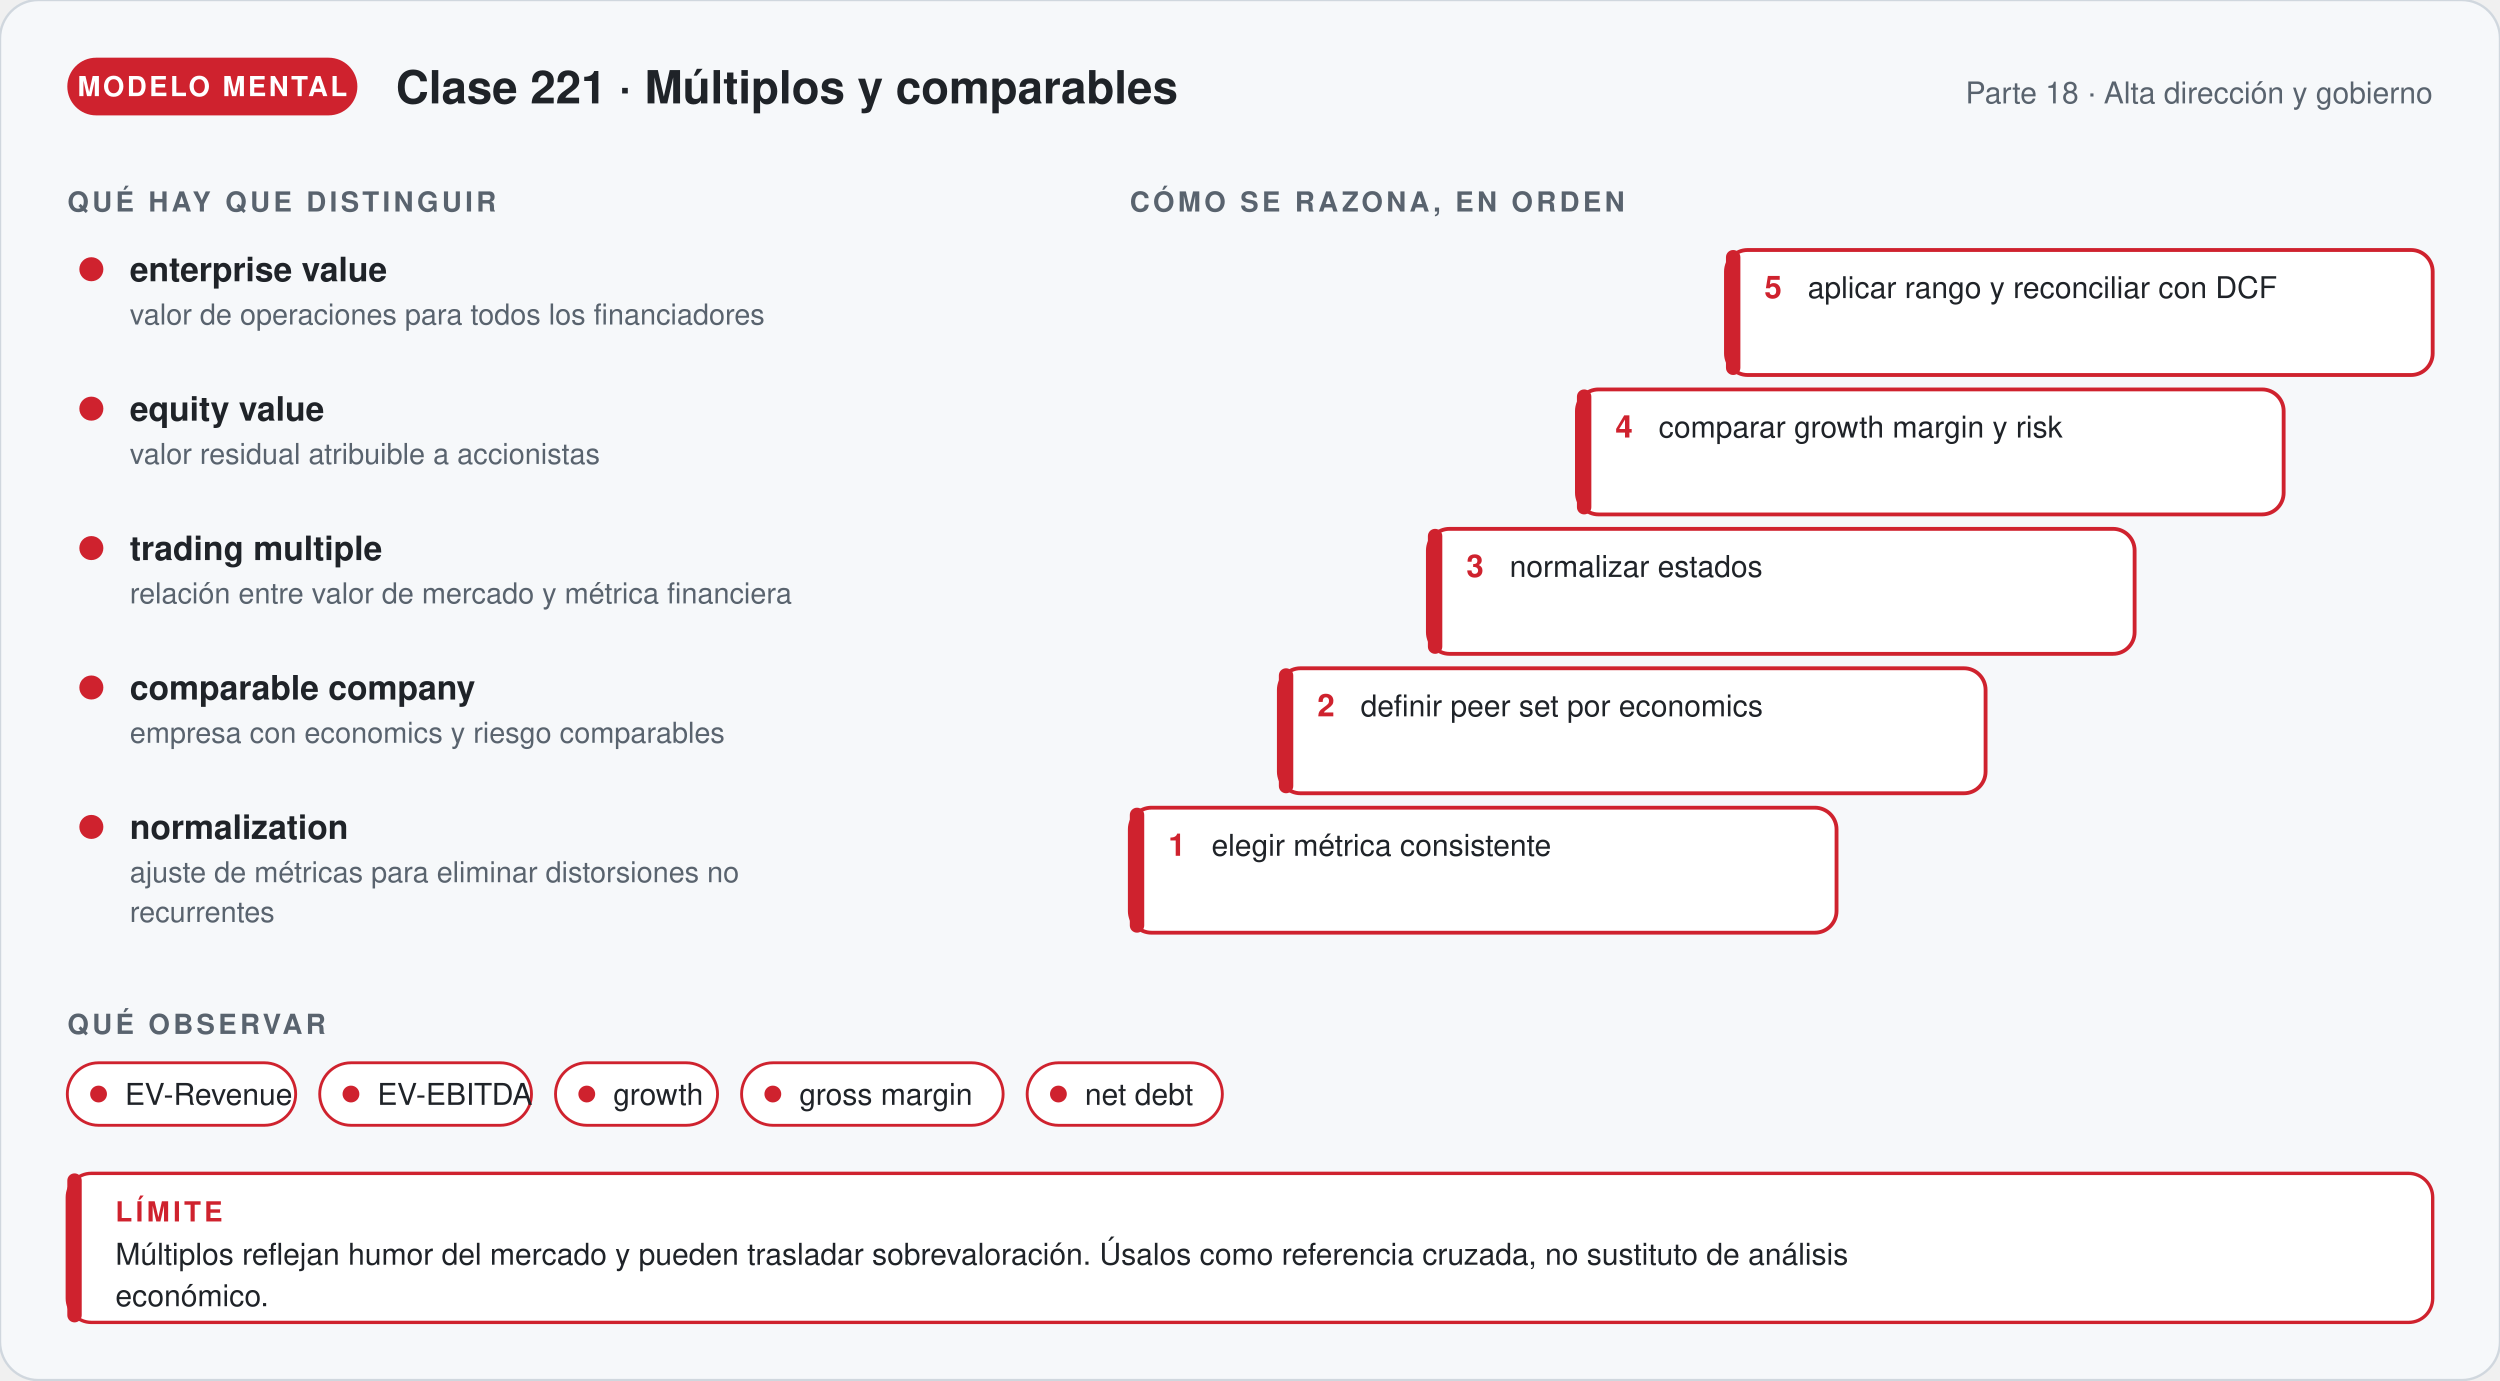
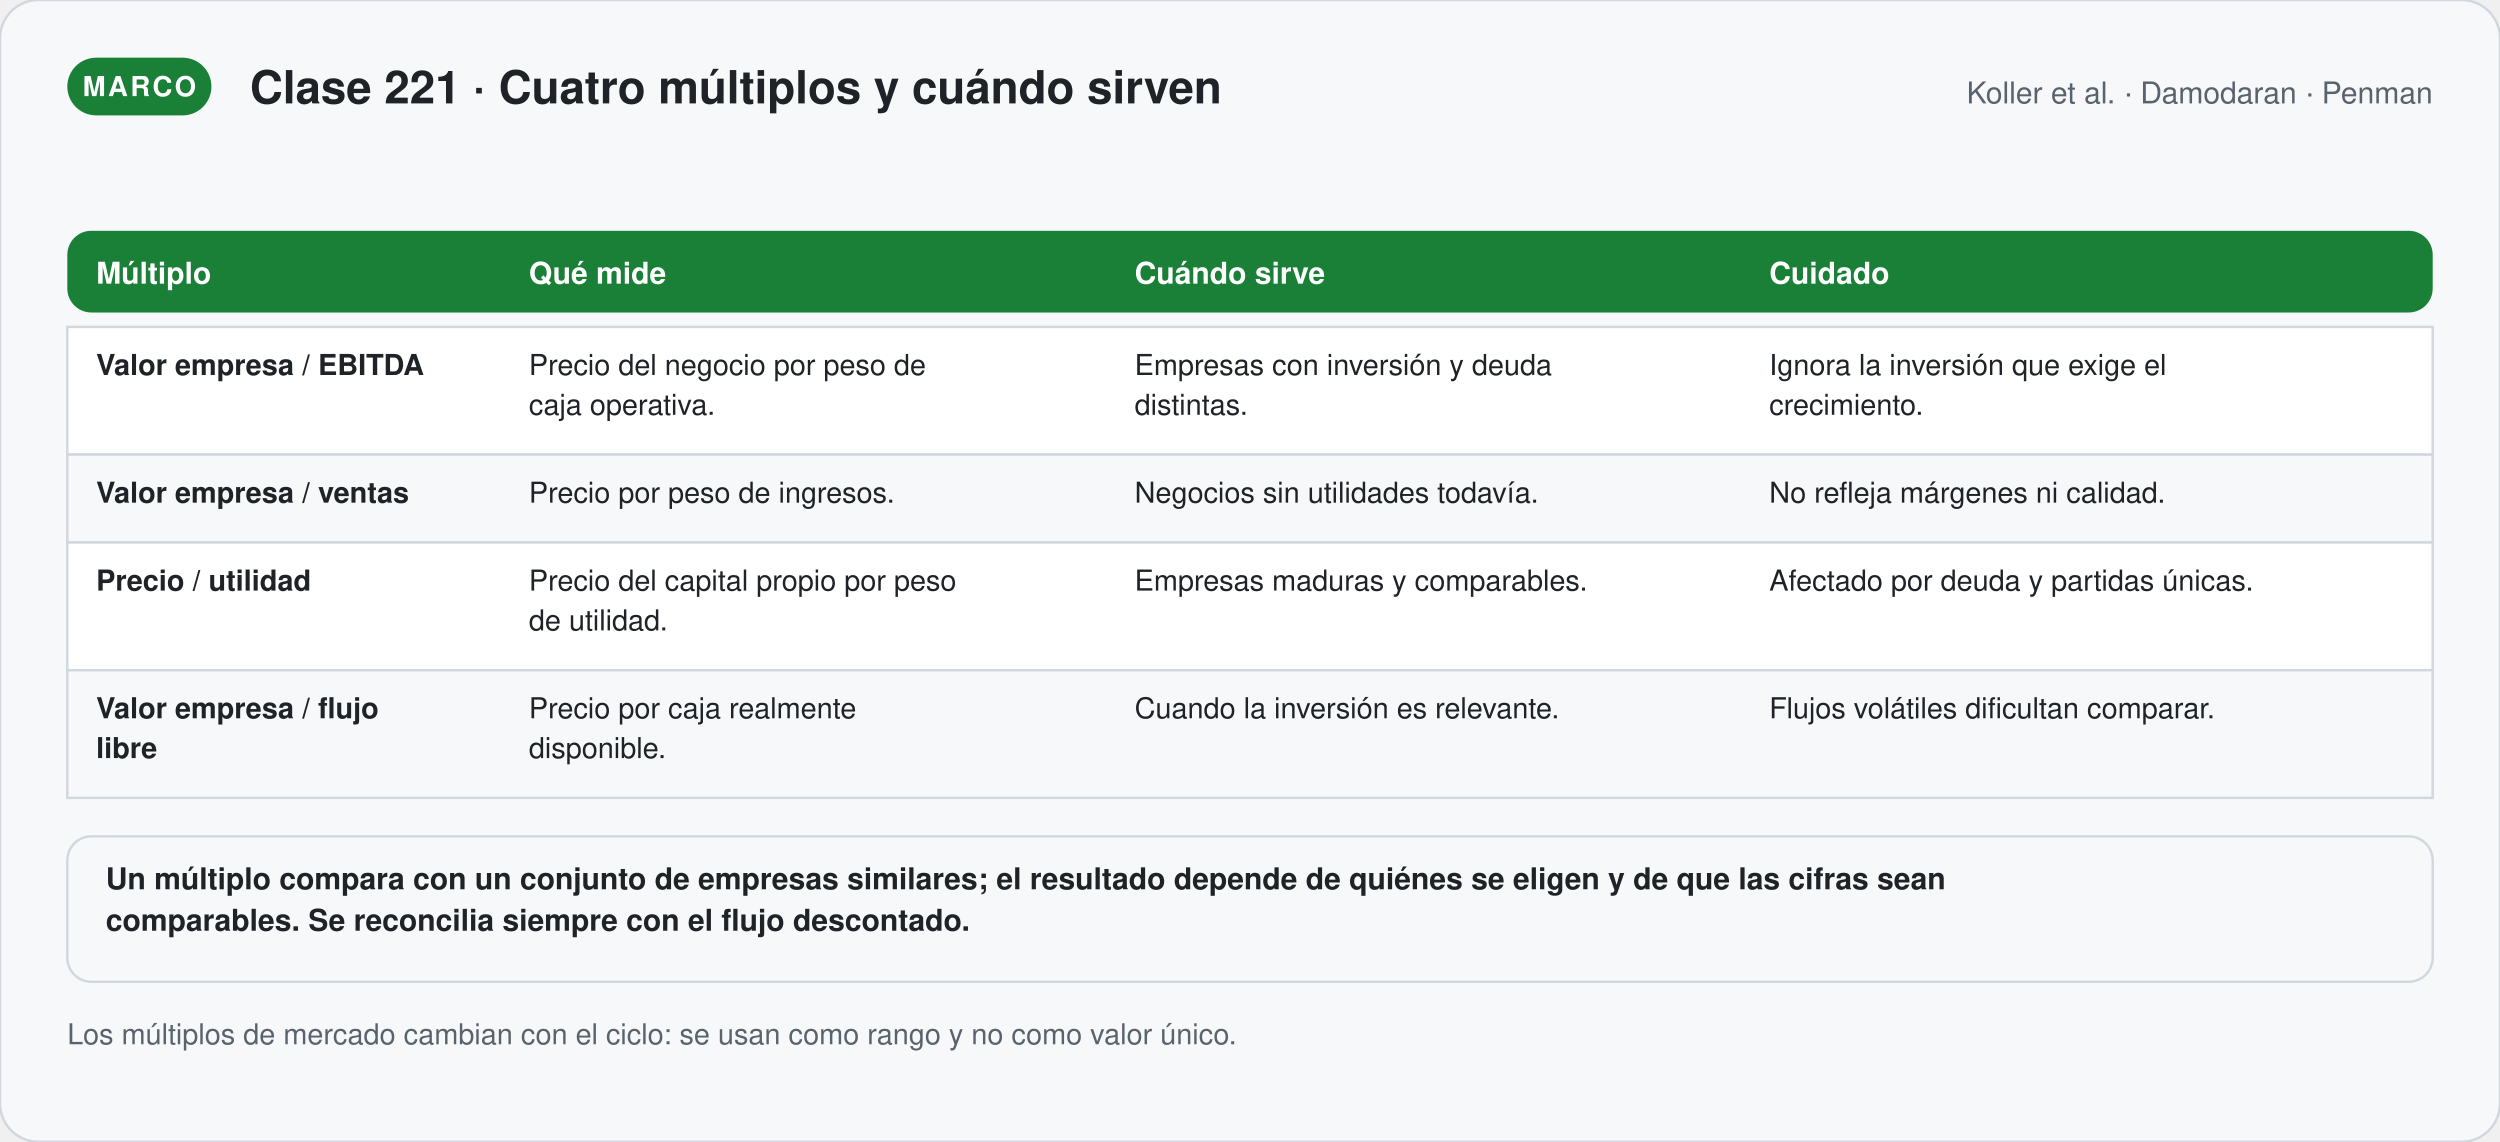
- <svg xmlns="http://www.w3.org/2000/svg" viewBox="0 0 1040 574.12" width="1040" role="img" aria-labelledby="t-g221 d-g221" font-family="'Segoe UI', 'Helvetica Neue', Helvetica, Arial, sans-serif">
+ <svg xmlns="http://www.w3.org/2000/svg" viewBox="0 0 1040 474.98" width="1040" role="img" aria-labelledby="t-s221 d-s221" font-family="'Segoe UI', 'Helvetica Neue', Helvetica, Arial, sans-serif">
  <defs>
-     <marker id="p-g221" viewBox="0 0 10 10" refX="8" refY="5" markerWidth="7" markerHeight="7" orient="auto">
+     <marker id="p-s221" viewBox="0 0 10 10" refX="8" refY="5" markerWidth="7" markerHeight="7" orient="auto">
      <path d="M1,1 L9,5 L1,9 Z" fill="#59636e" />
    </marker>
  </defs>
-   <rect width="1040" height="574.12" rx="16" fill="#f6f8fa" stroke="#d0d7de" />
-   <rect x="28" y="24" width="120.67" height="24" rx="12" fill="#cf222e" />
-   <text x="88.335" y="40" font-size="11.5" font-weight="700" fill="#ffffff" text-anchor="middle" letter-spacing="1">MODELO MENTAL</text>
-   <text x="164.67" y="43" font-size="19" font-weight="700" fill="#1f2328" text-anchor="start">Clase 221 · Múltiplos y comparables</text>
-   <text x="1012" y="43" font-size="12.5" font-weight="400" fill="#59636e" text-anchor="end">Parte 18 · Alta dirección y gobierno</text>
-   <text x="28" y="88" font-size="11.5" font-weight="700" fill="#59636e" text-anchor="start" letter-spacing="1.4">QUÉ HAY QUE DISTINGUIR</text>
-   <circle cx="38" cy="112" r="5" fill="#cf222e" />
-   <text x="54" y="117" font-size="14" font-weight="700" fill="#1f2328" text-anchor="start">enterprise value</text>
-   <text x="54" y="135" font-size="12" font-weight="400" fill="#59636e" text-anchor="start">valor de operaciones para todos los financiadores</text>
-   <circle cx="38" cy="170" r="5" fill="#cf222e" />
-   <text x="54" y="175" font-size="14" font-weight="700" fill="#1f2328" text-anchor="start">equity value</text>
-   <text x="54" y="193" font-size="12" font-weight="400" fill="#59636e" text-anchor="start">valor residual atribuible a accionistas</text>
-   <circle cx="38" cy="228" r="5" fill="#cf222e" />
-   <text x="54" y="233" font-size="14" font-weight="700" fill="#1f2328" text-anchor="start">trading multiple</text>
-   <text x="54" y="251" font-size="12" font-weight="400" fill="#59636e" text-anchor="start">relación entre valor de mercado y métrica financiera</text>
-   <circle cx="38" cy="286" r="5" fill="#cf222e" />
-   <text x="54" y="291" font-size="14" font-weight="700" fill="#1f2328" text-anchor="start">comparable company</text>
-   <text x="54" y="309" font-size="12" font-weight="400" fill="#59636e" text-anchor="start">empresa con economics y riesgo comparables</text>
-   <circle cx="38" cy="344" r="5" fill="#cf222e" />
-   <text x="54" y="349" font-size="14" font-weight="700" fill="#1f2328" text-anchor="start">normalization</text>
-   <text x="54" y="367" font-size="12" font-weight="400" fill="#59636e" text-anchor="start">ajuste de métricas para eliminar distorsiones no</text>
-   <text x="54" y="383.56" font-size="12" font-weight="400" fill="#59636e" text-anchor="start">recurrentes</text>
-   <text x="470" y="88" font-size="11.5" font-weight="700" fill="#59636e" text-anchor="start" letter-spacing="1.4">CÓMO SE RAZONA, EN ORDEN</text>
-   <rect x="470" y="336" width="294" height="52" rx="9" fill="#ffffff" stroke="#cf222e" stroke-width="1.6" />
-   <rect x="470" y="336" width="6" height="52" rx="3" fill="#cf222e" />
-   <text x="486" y="356" font-size="13" font-weight="800" fill="#cf222e" text-anchor="start">1</text>
-   <text x="504" y="356" font-size="12.5" font-weight="400" fill="#1f2328" text-anchor="start">elegir métrica consistente</text>
-   <rect x="532" y="278" width="294" height="52" rx="9" fill="#ffffff" stroke="#cf222e" stroke-width="1.6" />
-   <rect x="532" y="278" width="6" height="52" rx="3" fill="#cf222e" />
-   <text x="548" y="298" font-size="13" font-weight="800" fill="#cf222e" text-anchor="start">2</text>
-   <text x="566" y="298" font-size="12.5" font-weight="400" fill="#1f2328" text-anchor="start">definir peer set por economics</text>
-   <rect x="594" y="220" width="294" height="52" rx="9" fill="#ffffff" stroke="#cf222e" stroke-width="1.6" />
-   <rect x="594" y="220" width="6" height="52" rx="3" fill="#cf222e" />
-   <text x="610" y="240" font-size="13" font-weight="800" fill="#cf222e" text-anchor="start">3</text>
-   <text x="628" y="240" font-size="12.5" font-weight="400" fill="#1f2328" text-anchor="start">normalizar estados</text>
-   <rect x="656" y="162" width="294" height="52" rx="9" fill="#ffffff" stroke="#cf222e" stroke-width="1.6" />
-   <rect x="656" y="162" width="6" height="52" rx="3" fill="#cf222e" />
-   <text x="672" y="182" font-size="13" font-weight="800" fill="#cf222e" text-anchor="start">4</text>
-   <text x="690" y="182" font-size="12.5" font-weight="400" fill="#1f2328" text-anchor="start">comparar growth margin y risk</text>
-   <rect x="718" y="104" width="294" height="52" rx="9" fill="#ffffff" stroke="#cf222e" stroke-width="1.6" />
-   <rect x="718" y="104" width="6" height="52" rx="3" fill="#cf222e" />
-   <text x="734" y="124" font-size="13" font-weight="800" fill="#cf222e" text-anchor="start">5</text>
-   <text x="752" y="124" font-size="12.5" font-weight="400" fill="#1f2328" text-anchor="start">aplicar rango y reconciliar con DCF</text>
-   <text x="28" y="430.12" font-size="11.5" font-weight="700" fill="#59636e" text-anchor="start" letter-spacing="1.4">QUÉ OBSERVAR</text>
-   <rect x="28" y="442.12" width="95" height="26" rx="13" fill="#ffffff" stroke="#cf222e" stroke-width="1.2" />
-   <circle cx="41" cy="455.12" r="3.5" fill="#cf222e" />
-   <text x="52" y="459.62" font-size="12.5" font-weight="400" fill="#1f2328" text-anchor="start">EV-Revenue</text>
-   <rect x="133" y="442.12" width="88.1" height="26" rx="13" fill="#ffffff" stroke="#cf222e" stroke-width="1.2" />
-   <circle cx="146" cy="455.12" r="3.5" fill="#cf222e" />
-   <text x="157" y="459.62" font-size="12.5" font-weight="400" fill="#1f2328" text-anchor="start">EV-EBITDA</text>
-   <rect x="231.1" y="442.12" width="67.4" height="26" rx="13" fill="#ffffff" stroke="#cf222e" stroke-width="1.2" />
-   <circle cx="244.1" cy="455.12" r="3.5" fill="#cf222e" />
-   <text x="255.1" y="459.62" font-size="12.5" font-weight="400" fill="#1f2328" text-anchor="start">growth</text>
-   <rect x="308.5" y="442.12" width="108.8" height="26" rx="13" fill="#ffffff" stroke="#cf222e" stroke-width="1.2" />
-   <circle cx="321.5" cy="455.12" r="3.5" fill="#cf222e" />
-   <text x="332.5" y="459.62" font-size="12.5" font-weight="400" fill="#1f2328" text-anchor="start">gross margin</text>
-   <rect x="427.3" y="442.12" width="81.2" height="26" rx="13" fill="#ffffff" stroke="#cf222e" stroke-width="1.2" />
-   <circle cx="440.3" cy="455.12" r="3.5" fill="#cf222e" />
-   <text x="451.3" y="459.62" font-size="12.5" font-weight="400" fill="#1f2328" text-anchor="start">net debt</text>
-   <rect x="28" y="488.12" width="984" height="62" rx="10" fill="#ffffff" stroke="#cf222e" stroke-width="1.4" />
-   <rect x="28" y="488.12" width="6" height="62" rx="3" fill="#cf222e" />
-   <text x="48" y="508.12" font-size="11.5" font-weight="700" fill="#cf222e" text-anchor="start" letter-spacing="1.4">LÍMITE</text>
-   <text x="48" y="526.12" font-size="12.5" font-weight="400" fill="#1f2328" text-anchor="start">Múltiplos reflejan humor del mercado y pueden trasladar sobrevaloración. Úsalos como referencia cruzada, no sustituto de análisis</text>
-   <text x="48" y="543.37" font-size="12.5" font-weight="400" fill="#1f2328" text-anchor="start">económico.</text>
+   <rect width="1040" height="474.98" rx="16" fill="#f6f8fa" stroke="#d0d7de" />
+   <rect x="28" y="24" width="59.95" height="24" rx="12" fill="#1a7f37" />
+   <text x="57.975" y="40" font-size="11.5" font-weight="700" fill="#ffffff" text-anchor="middle" letter-spacing="1">MARCO</text>
+   <text x="103.95" y="43" font-size="19" font-weight="700" fill="#1f2328" text-anchor="start">Clase 221 · Cuatro múltiplos y cuándo sirven</text>
+   <text x="1012" y="43" font-size="12.5" font-weight="400" fill="#59636e" text-anchor="end">Koller et al. · Damodaran · Penman</text>
+   <rect x="28" y="96" width="984" height="34" rx="10" fill="#1a7f37" />
+   <text x="40" y="118" font-size="12.5" font-weight="700" fill="#ffffff" text-anchor="start">Múltiplo</text>
+   <text x="220" y="118" font-size="12.5" font-weight="700" fill="#ffffff" text-anchor="start">Qué mide</text>
+   <text x="472" y="118" font-size="12.5" font-weight="700" fill="#ffffff" text-anchor="start">Cuándo sirve</text>
+   <text x="736" y="118" font-size="12.5" font-weight="700" fill="#ffffff" text-anchor="start">Cuidado</text>
+   <rect x="28" y="136" width="984" height="53.12" rx="0" fill="#ffffff" stroke="#d0d7de" stroke-width="1" />
+   <text x="40" y="156" font-size="12" font-weight="700" fill="#1f2328" text-anchor="start">Valor empresa / EBITDA</text>
+   <text x="220" y="156" font-size="12" font-weight="400" fill="#1f2328" text-anchor="start">Precio del negocio por peso de</text>
+   <text x="220" y="172.56" font-size="12" font-weight="400" fill="#1f2328" text-anchor="start">caja operativa.</text>
+   <text x="472" y="156" font-size="12" font-weight="400" fill="#1f2328" text-anchor="start">Empresas con inversión y deuda</text>
+   <text x="472" y="172.56" font-size="12" font-weight="400" fill="#1f2328" text-anchor="start">distintas.</text>
+   <text x="736" y="156" font-size="12" font-weight="400" fill="#1f2328" text-anchor="start">Ignora la inversión que exige el</text>
+   <text x="736" y="172.56" font-size="12" font-weight="400" fill="#1f2328" text-anchor="start">crecimiento.</text>
+   <rect x="28" y="189.12" width="984" height="36.56" rx="0" fill="#f6f8fa" stroke="#d0d7de" stroke-width="1" />
+   <text x="40" y="209.12" font-size="12" font-weight="700" fill="#1f2328" text-anchor="start">Valor empresa / ventas</text>
+   <text x="220" y="209.12" font-size="12" font-weight="400" fill="#1f2328" text-anchor="start">Precio por peso de ingresos.</text>
+   <text x="472" y="209.12" font-size="12" font-weight="400" fill="#1f2328" text-anchor="start">Negocios sin utilidades todavía.</text>
+   <text x="736" y="209.12" font-size="12" font-weight="400" fill="#1f2328" text-anchor="start">No refleja márgenes ni calidad.</text>
+   <rect x="28" y="225.68" width="984" height="53.12" rx="0" fill="#ffffff" stroke="#d0d7de" stroke-width="1" />
+   <text x="40" y="245.68" font-size="12" font-weight="700" fill="#1f2328" text-anchor="start">Precio / utilidad</text>
+   <text x="220" y="245.68" font-size="12" font-weight="400" fill="#1f2328" text-anchor="start">Precio del capital propio por peso</text>
+   <text x="220" y="262.24" font-size="12" font-weight="400" fill="#1f2328" text-anchor="start">de utilidad.</text>
+   <text x="472" y="245.68" font-size="12" font-weight="400" fill="#1f2328" text-anchor="start">Empresas maduras y comparables.</text>
+   <text x="736" y="245.68" font-size="12" font-weight="400" fill="#1f2328" text-anchor="start">Afectado por deuda y partidas únicas.</text>
+   <rect x="28" y="278.8" width="984" height="53.12" rx="0" fill="#f6f8fa" stroke="#d0d7de" stroke-width="1" />
+   <text x="40" y="298.8" font-size="12" font-weight="700" fill="#1f2328" text-anchor="start">Valor empresa / flujo</text>
+   <text x="40" y="315.36" font-size="12" font-weight="700" fill="#1f2328" text-anchor="start">libre</text>
+   <text x="220" y="298.8" font-size="12" font-weight="400" fill="#1f2328" text-anchor="start">Precio por caja realmente</text>
+   <text x="220" y="315.36" font-size="12" font-weight="400" fill="#1f2328" text-anchor="start">disponible.</text>
+   <text x="472" y="298.8" font-size="12" font-weight="400" fill="#1f2328" text-anchor="start">Cuando la inversión es relevante.</text>
+   <text x="736" y="298.8" font-size="12" font-weight="400" fill="#1f2328" text-anchor="start">Flujos volátiles dificultan comparar.</text>
+   <rect x="28" y="347.92" width="984" height="60.5" rx="10" fill="#f6f8fa" stroke="#d0d7de" stroke-width="1" />
+   <text x="44" y="369.92" font-size="12.5" font-weight="600" fill="#1f2328" text-anchor="start">Un múltiplo compara con un conjunto de empresas similares; el resultado depende de quiénes se eligen y de que las cifras sean</text>
+   <text x="44" y="387.17" font-size="12.5" font-weight="600" fill="#1f2328" text-anchor="start">comparables. Se reconcilia siempre con el flujo descontado.</text>
+   <text x="28" y="434.42" font-size="12" font-weight="400" fill="#59636e" text-anchor="start">Los múltiplos de mercado cambian con el ciclo: se usan como rango y no como valor único.</text>
</svg>
